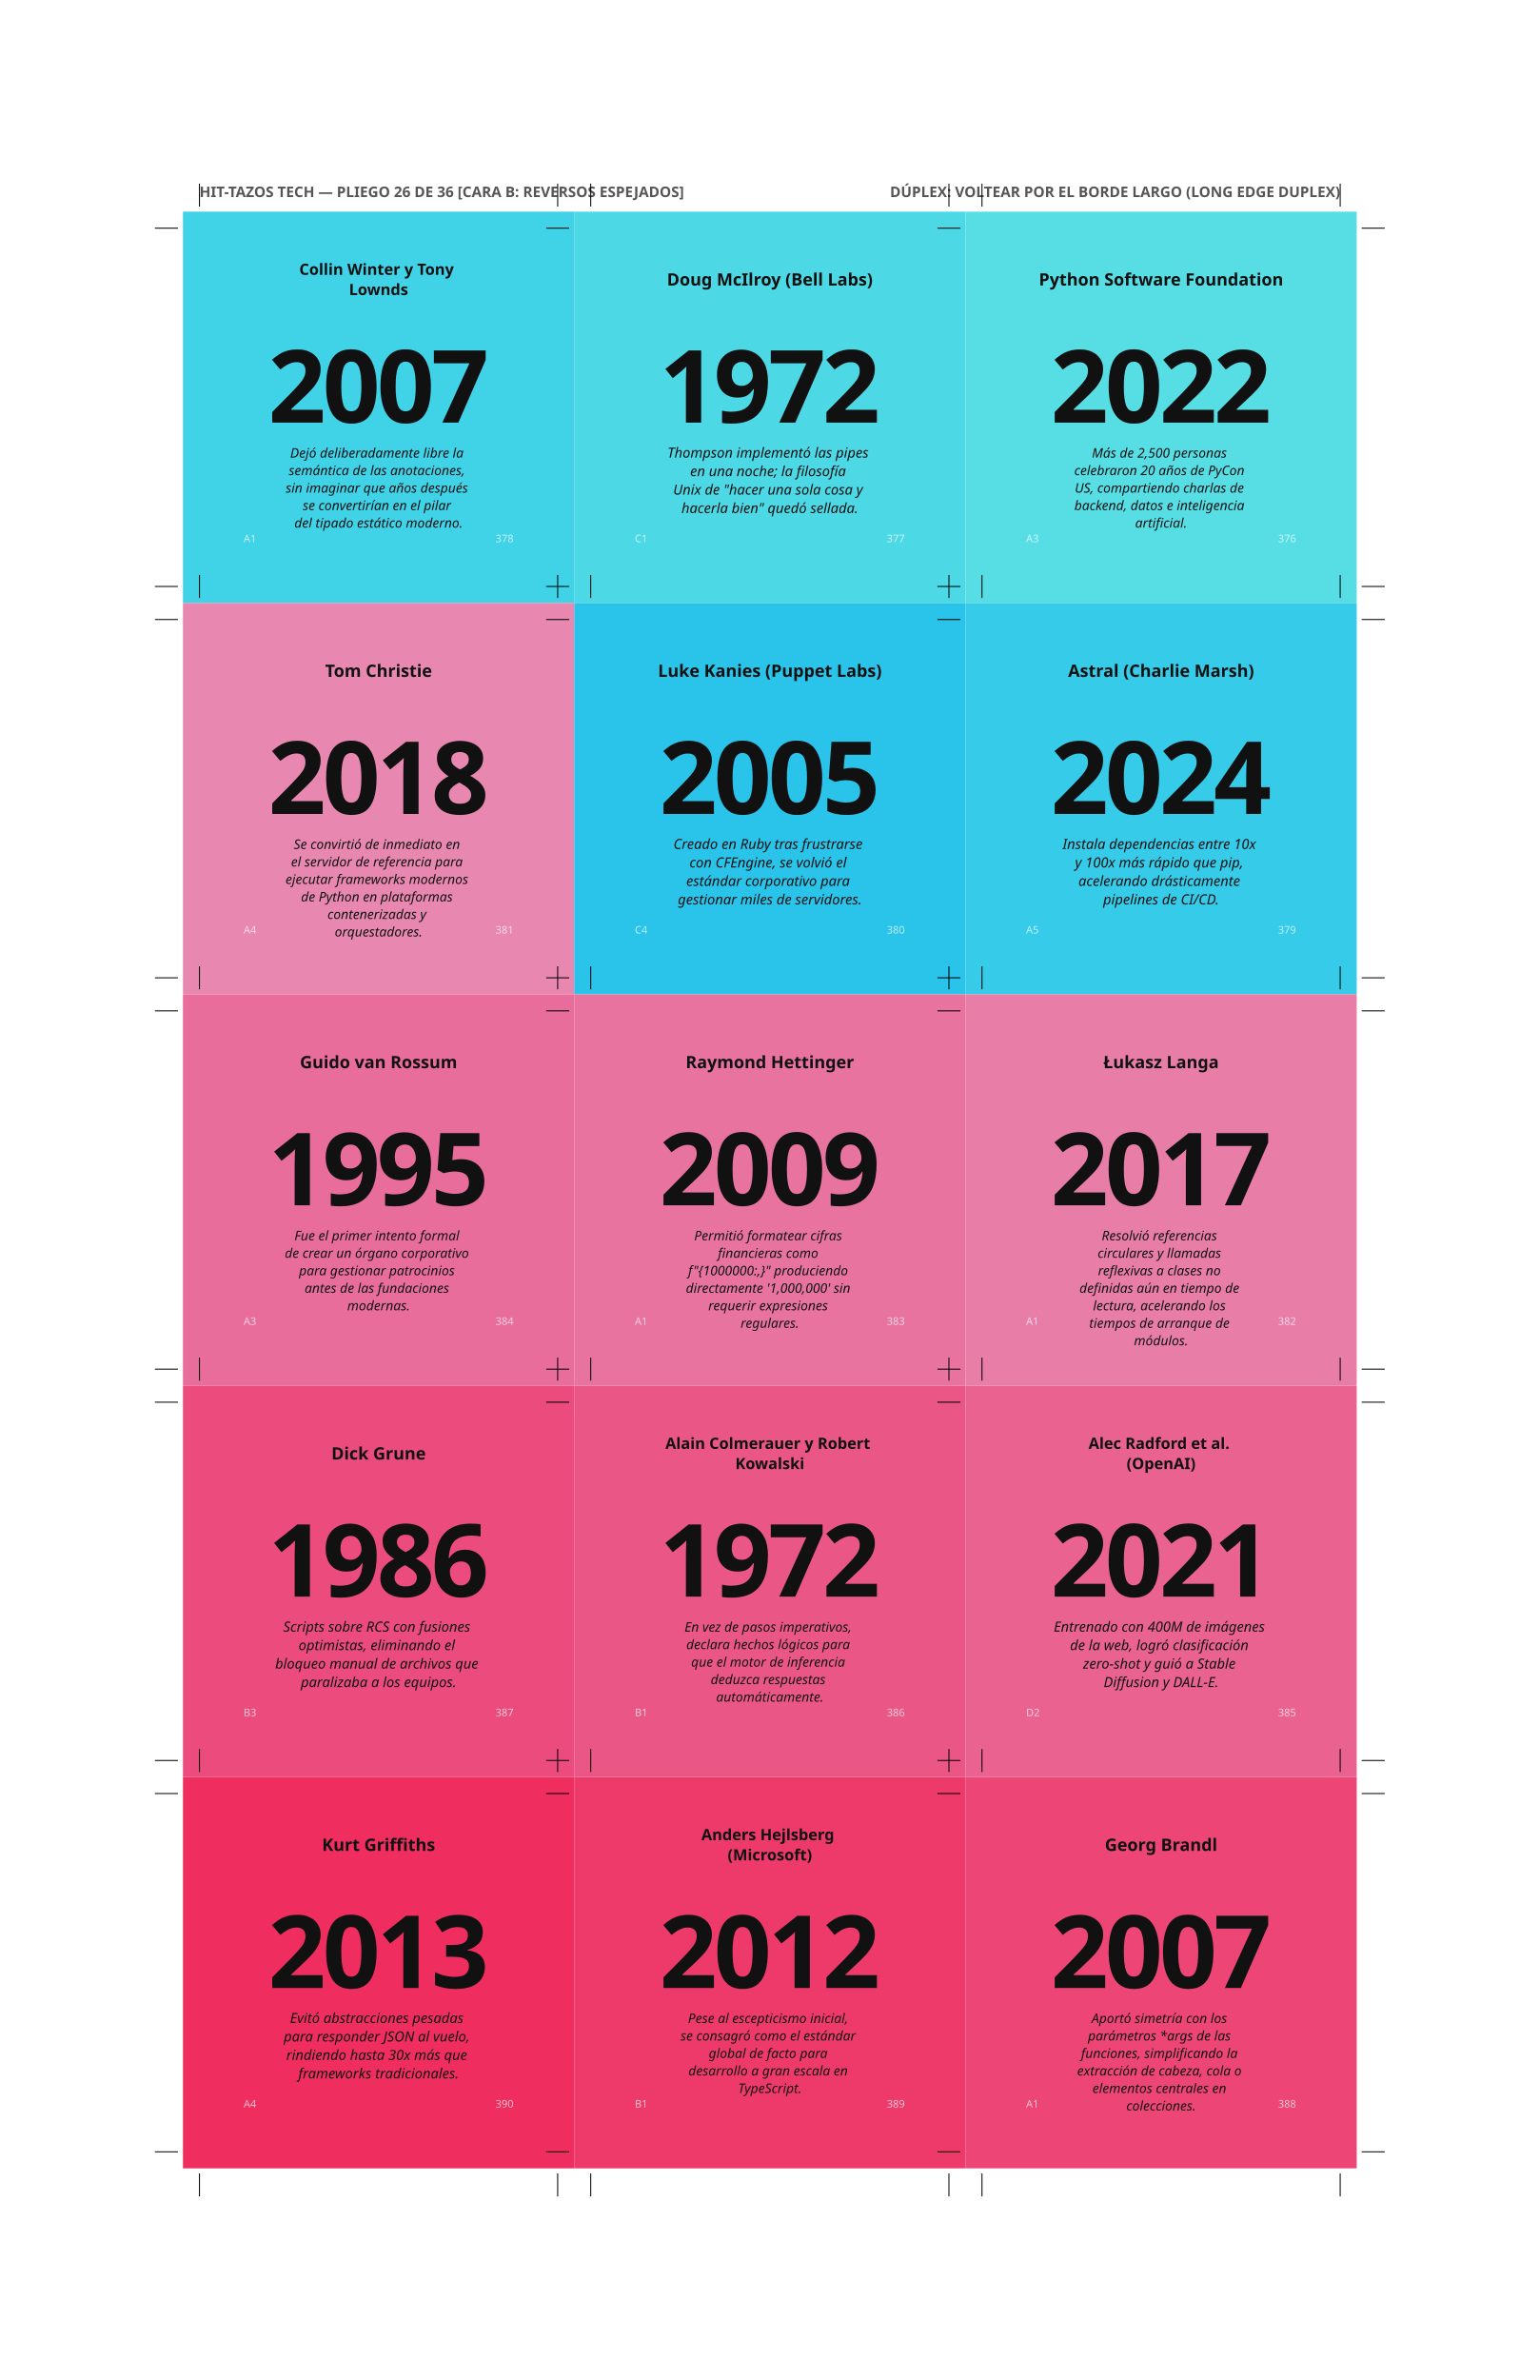
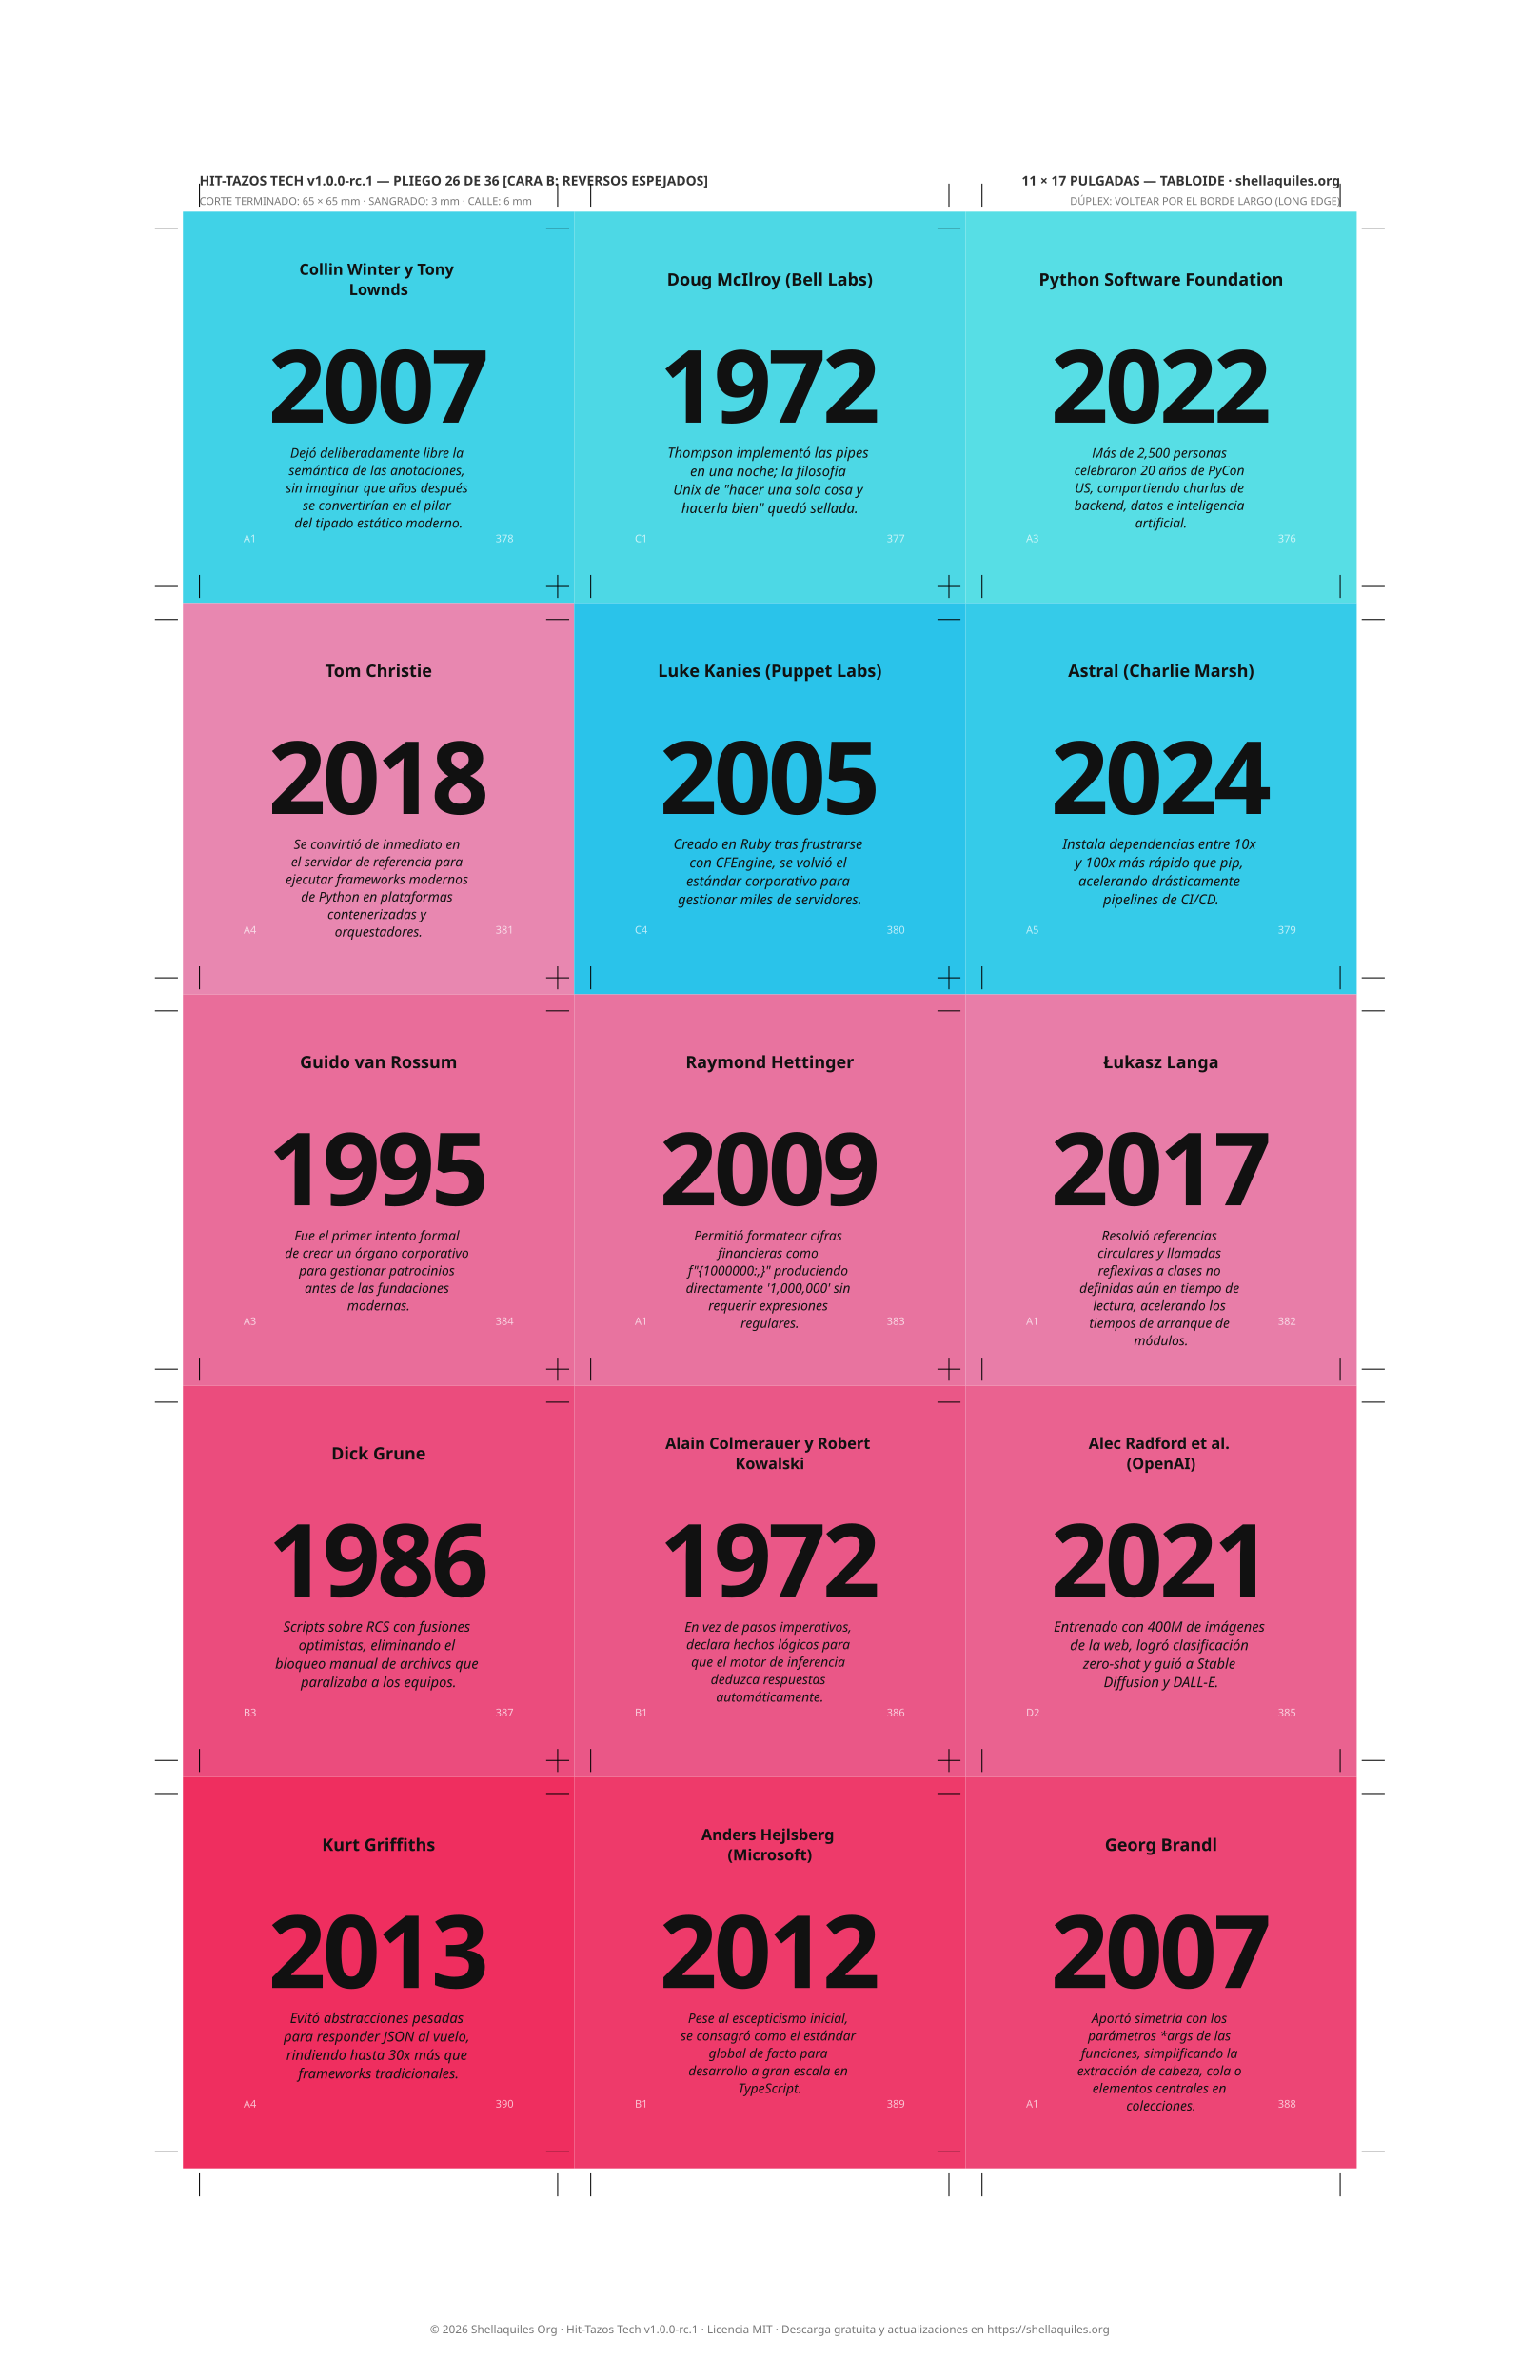
<svg xmlns="http://www.w3.org/2000/svg" width="279.4mm" height="431.8mm" viewBox="0 0 792 1224" style="background-color: #ffffff;">
  <g id="encabezado_pliego">
-     <text x="102.61" y="101.35" font-family="'Outfit', sans-serif" font-size="7.5" font-weight="700" fill="#555555">HIT-TAZOS TECH — PLIEGO 26 DE 36 [CARA B: REVERSOS ESPEJADOS]</text>
-     <text x="689.39" y="101.35" font-family="'Outfit', sans-serif" font-size="7.5" font-weight="700" fill="#555555" text-anchor="end">DÚPLEX: VOLTEAR POR EL BORDE LARGO (LONG EDGE DUPLEX)</text>
+     <text x="102.61" y="95.35" font-family="'Outfit', sans-serif" font-size="6.8" font-weight="700" fill="#333333">HIT-TAZOS TECH v1.0.0-rc.1 — PLIEGO 26 DE 36 [CARA B: REVERSOS ESPEJADOS]</text>
+     <text x="689.39" y="95.35" font-family="'Outfit', sans-serif" font-size="6.8" font-weight="700" fill="#333333" text-anchor="end">11 × 17 PULGADAS — TABLOIDE · shellaquiles.org</text>
+     <text x="102.61" y="105.35" font-family="'Outfit', sans-serif" font-size="5.4" font-weight="500" fill="#777777">CORTE TERMINADO: 65 × 65 mm · SANGRADO: 3 mm · CALLE: 6 mm</text>
+     <text x="689.39" y="105.35" font-family="'Outfit', sans-serif" font-size="5.4" font-weight="500" fill="#777777" text-anchor="end">DÚPLEX: VOLTEAR POR EL BORDE LARGO (LONG EDGE)</text>
  </g>
  <g id="tarjetas_reverso">
    <g id="carta_378_reverso">
      <g stroke="#000000" stroke-width="0.5" stroke-linecap="square">
        <line x1="79.94" y1="117.35" x2="91.28" y2="117.35" />
        <line x1="102.61" y1="94.68" x2="102.61" y2="106.02" />
        <line x1="298.20" y1="117.35" x2="309.54" y2="117.35" />
        <line x1="286.87" y1="94.68" x2="286.87" y2="106.02" />
        <line x1="79.94" y1="301.61" x2="91.28" y2="301.61" />
        <line x1="102.61" y1="312.94" x2="102.61" y2="324.28" />
        <line x1="298.20" y1="301.61" x2="309.54" y2="301.61" />
        <line x1="286.87" y1="312.94" x2="286.87" y2="324.28" />
      </g>
      <rect x="94.11" y="108.85" width="201.26" height="201.26" fill="#40d2e7" />
      <g transform="translate(102.61, 117.35)">
        <text font-family="'Outfit', sans-serif" font-size="8" font-weight="600" fill="#111111" text-anchor="middle">
          <tspan x="92.13" y="24">Collin Winter y Tony</tspan>
          <tspan x="92.13" y="34.4">Lownds</tspan>
        </text>
        <text x="92.13" y="100" font-family="'Space Grotesk', sans-serif" font-size="52" font-weight="900" letter-spacing="-1.8" fill="#111111" text-anchor="middle">2007</text>
        <text font-family="'Outfit', sans-serif" font-size="6.8" font-weight="400" font-style="italic" fill="#111111" text-anchor="middle">
          <tspan x="92.13" y="118.0">Dejó deliberadamente libre la</tspan>
          <tspan x="92.13" y="127.0">semántica de las anotaciones,</tspan>
          <tspan x="92.13" y="136.0">sin imaginar que años después</tspan>
          <tspan x="92.13" y="145.0">se convertirían en el pilar</tspan>
          <tspan x="92.13" y="154.0">del tipado estático moderno.</tspan>
        </text>
        <text x="22.68" y="161.5" font-family="'Outfit', sans-serif" font-size="5.4" font-weight="500" fill="rgba(255, 255, 255, 0.7)">A1</text>
        <text x="161.57" y="161.5" font-family="'Space Grotesk', sans-serif" font-size="5.4" font-weight="500" fill="rgba(255, 255, 255, 0.7)" text-anchor="end">378</text>
      </g>
    </g>
    <g id="carta_377_reverso">
      <g stroke="#000000" stroke-width="0.5" stroke-linecap="square">
        <line x1="281.20" y1="117.35" x2="292.54" y2="117.35" />
        <line x1="303.87" y1="94.68" x2="303.87" y2="106.02" />
        <line x1="499.46" y1="117.35" x2="510.80" y2="117.35" />
        <line x1="488.13" y1="94.68" x2="488.13" y2="106.02" />
        <line x1="281.20" y1="301.61" x2="292.54" y2="301.61" />
        <line x1="303.87" y1="312.94" x2="303.87" y2="324.28" />
        <line x1="499.46" y1="301.61" x2="510.80" y2="301.61" />
        <line x1="488.13" y1="312.94" x2="488.13" y2="324.28" />
      </g>
      <rect x="295.37" y="108.85" width="201.26" height="201.26" fill="#4dd8e5" />
      <g transform="translate(303.87, 117.35)">
        <text font-family="'Outfit', sans-serif" font-size="8.8" font-weight="600" fill="#111111" text-anchor="middle">
          <tspan x="92.13" y="29.5">Doug McIlroy (Bell Labs)</tspan>
        </text>
        <text x="92.13" y="100" font-family="'Space Grotesk', sans-serif" font-size="52" font-weight="900" letter-spacing="-1.8" fill="#111111" text-anchor="middle">1972</text>
        <text font-family="'Outfit', sans-serif" font-size="7.2" font-weight="400" font-style="italic" fill="#111111" text-anchor="middle">
          <tspan x="92.13" y="118.0">Thompson implementó las pipes</tspan>
          <tspan x="92.13" y="127.5">en una noche; la filosofía</tspan>
          <tspan x="92.13" y="137.0">Unix de "hacer una sola cosa y</tspan>
          <tspan x="92.13" y="146.5">hacerla bien" quedó sellada.</tspan>
        </text>
        <text x="22.68" y="161.5" font-family="'Outfit', sans-serif" font-size="5.4" font-weight="500" fill="rgba(255, 255, 255, 0.7)">C1</text>
        <text x="161.57" y="161.5" font-family="'Space Grotesk', sans-serif" font-size="5.4" font-weight="500" fill="rgba(255, 255, 255, 0.7)" text-anchor="end">377</text>
      </g>
    </g>
    <g id="carta_376_reverso">
      <g stroke="#000000" stroke-width="0.5" stroke-linecap="square">
        <line x1="482.46" y1="117.35" x2="493.80" y2="117.35" />
        <line x1="505.13" y1="94.68" x2="505.13" y2="106.02" />
        <line x1="700.72" y1="117.35" x2="712.06" y2="117.35" />
        <line x1="689.39" y1="94.68" x2="689.39" y2="106.02" />
        <line x1="482.46" y1="301.61" x2="493.80" y2="301.61" />
        <line x1="505.13" y1="312.94" x2="505.13" y2="324.28" />
        <line x1="700.72" y1="301.61" x2="712.06" y2="301.61" />
        <line x1="689.39" y1="312.94" x2="689.39" y2="324.28" />
      </g>
      <rect x="496.63" y="108.85" width="201.26" height="201.26" fill="#57dee5" />
      <g transform="translate(505.13, 117.35)">
        <text font-family="'Outfit', sans-serif" font-size="8.8" font-weight="600" fill="#111111" text-anchor="middle">
          <tspan x="92.13" y="29.5">Python Software Foundation</tspan>
        </text>
        <text x="92.13" y="100" font-family="'Space Grotesk', sans-serif" font-size="52" font-weight="900" letter-spacing="-1.8" fill="#111111" text-anchor="middle">2022</text>
        <text font-family="'Outfit', sans-serif" font-size="6.8" font-weight="400" font-style="italic" fill="#111111" text-anchor="middle">
          <tspan x="92.13" y="118.0">Más de 2,500 personas</tspan>
          <tspan x="92.13" y="127.0">celebraron 20 años de PyCon</tspan>
          <tspan x="92.13" y="136.0">US, compartiendo charlas de</tspan>
          <tspan x="92.13" y="145.0">backend, datos e inteligencia</tspan>
          <tspan x="92.13" y="154.0">artificial.</tspan>
        </text>
        <text x="22.68" y="161.5" font-family="'Outfit', sans-serif" font-size="5.4" font-weight="500" fill="rgba(255, 255, 255, 0.7)">A3</text>
        <text x="161.57" y="161.5" font-family="'Space Grotesk', sans-serif" font-size="5.4" font-weight="500" fill="rgba(255, 255, 255, 0.7)" text-anchor="end">376</text>
      </g>
    </g>
    <g id="carta_381_reverso">
      <g stroke="#000000" stroke-width="0.5" stroke-linecap="square">
        <line x1="79.94" y1="318.61" x2="91.28" y2="318.61" />
        <line x1="102.61" y1="295.94" x2="102.61" y2="307.28" />
        <line x1="298.20" y1="318.61" x2="309.54" y2="318.61" />
        <line x1="286.87" y1="295.94" x2="286.87" y2="307.28" />
        <line x1="79.94" y1="502.87" x2="91.28" y2="502.87" />
        <line x1="102.61" y1="514.20" x2="102.61" y2="525.54" />
        <line x1="298.20" y1="502.87" x2="309.54" y2="502.87" />
        <line x1="286.87" y1="514.20" x2="286.87" y2="525.54" />
      </g>
      <rect x="94.11" y="310.11" width="201.26" height="201.26" fill="#e887b0" />
      <g transform="translate(102.61, 318.61)">
        <text font-family="'Outfit', sans-serif" font-size="8.8" font-weight="600" fill="#111111" text-anchor="middle">
          <tspan x="92.13" y="29.5">Tom Christie</tspan>
        </text>
        <text x="92.13" y="100" font-family="'Space Grotesk', sans-serif" font-size="52" font-weight="900" letter-spacing="-1.8" fill="#111111" text-anchor="middle">2018</text>
        <text font-family="'Outfit', sans-serif" font-size="6.8" font-weight="400" font-style="italic" fill="#111111" text-anchor="middle">
          <tspan x="92.13" y="118.0">Se convirtió de inmediato en</tspan>
          <tspan x="92.13" y="127.0">el servidor de referencia para</tspan>
          <tspan x="92.13" y="136.0">ejecutar frameworks modernos</tspan>
          <tspan x="92.13" y="145.0">de Python en plataformas</tspan>
          <tspan x="92.13" y="154.0">contenerizadas y</tspan>
          <tspan x="92.13" y="163.0">orquestadores.</tspan>
        </text>
        <text x="22.68" y="161.5" font-family="'Outfit', sans-serif" font-size="5.4" font-weight="500" fill="rgba(255, 255, 255, 0.7)">A4</text>
        <text x="161.57" y="161.5" font-family="'Space Grotesk', sans-serif" font-size="5.4" font-weight="500" fill="rgba(255, 255, 255, 0.7)" text-anchor="end">381</text>
      </g>
    </g>
    <g id="carta_380_reverso">
      <g stroke="#000000" stroke-width="0.5" stroke-linecap="square">
        <line x1="281.20" y1="318.61" x2="292.54" y2="318.61" />
        <line x1="303.87" y1="295.94" x2="303.87" y2="307.28" />
        <line x1="499.46" y1="318.61" x2="510.80" y2="318.61" />
        <line x1="488.13" y1="295.94" x2="488.13" y2="307.28" />
        <line x1="281.20" y1="502.87" x2="292.54" y2="502.87" />
        <line x1="303.87" y1="514.20" x2="303.87" y2="525.54" />
        <line x1="499.46" y1="502.87" x2="510.80" y2="502.87" />
        <line x1="488.13" y1="514.20" x2="488.13" y2="525.54" />
      </g>
      <rect x="295.37" y="310.11" width="201.26" height="201.26" fill="#2ac3ea" />
      <g transform="translate(303.87, 318.61)">
        <text font-family="'Outfit', sans-serif" font-size="8.8" font-weight="600" fill="#111111" text-anchor="middle">
          <tspan x="92.13" y="29.5">Luke Kanies (Puppet Labs)</tspan>
        </text>
        <text x="92.13" y="100" font-family="'Space Grotesk', sans-serif" font-size="52" font-weight="900" letter-spacing="-1.8" fill="#111111" text-anchor="middle">2005</text>
        <text font-family="'Outfit', sans-serif" font-size="7.2" font-weight="400" font-style="italic" fill="#111111" text-anchor="middle">
          <tspan x="92.13" y="118.0">Creado en Ruby tras frustrarse</tspan>
          <tspan x="92.13" y="127.5">con CFEngine, se volvió el</tspan>
          <tspan x="92.13" y="137.0">estándar corporativo para</tspan>
          <tspan x="92.13" y="146.5">gestionar miles de servidores.</tspan>
        </text>
        <text x="22.68" y="161.5" font-family="'Outfit', sans-serif" font-size="5.4" font-weight="500" fill="rgba(255, 255, 255, 0.7)">C4</text>
        <text x="161.57" y="161.5" font-family="'Space Grotesk', sans-serif" font-size="5.4" font-weight="500" fill="rgba(255, 255, 255, 0.7)" text-anchor="end">380</text>
      </g>
    </g>
    <g id="carta_379_reverso">
      <g stroke="#000000" stroke-width="0.5" stroke-linecap="square">
        <line x1="482.46" y1="318.61" x2="493.80" y2="318.61" />
        <line x1="505.13" y1="295.94" x2="505.13" y2="307.28" />
        <line x1="700.72" y1="318.61" x2="712.06" y2="318.61" />
        <line x1="689.39" y1="295.94" x2="689.39" y2="307.28" />
        <line x1="482.46" y1="502.87" x2="493.80" y2="502.87" />
        <line x1="505.13" y1="514.20" x2="505.13" y2="525.54" />
        <line x1="700.72" y1="502.87" x2="712.06" y2="502.87" />
        <line x1="689.39" y1="514.20" x2="689.39" y2="525.54" />
      </g>
      <rect x="496.63" y="310.11" width="201.26" height="201.26" fill="#35cbe9" />
      <g transform="translate(505.13, 318.61)">
        <text font-family="'Outfit', sans-serif" font-size="8.8" font-weight="600" fill="#111111" text-anchor="middle">
          <tspan x="92.13" y="29.5">Astral (Charlie Marsh)</tspan>
        </text>
        <text x="92.13" y="100" font-family="'Space Grotesk', sans-serif" font-size="52" font-weight="900" letter-spacing="-1.8" fill="#111111" text-anchor="middle">2024</text>
        <text font-family="'Outfit', sans-serif" font-size="7.2" font-weight="400" font-style="italic" fill="#111111" text-anchor="middle">
          <tspan x="92.13" y="118.0">Instala dependencias entre 10x</tspan>
          <tspan x="92.13" y="127.5">y 100x más rápido que pip,</tspan>
          <tspan x="92.13" y="137.0">acelerando drásticamente</tspan>
          <tspan x="92.13" y="146.5">pipelines de CI/CD.</tspan>
        </text>
        <text x="22.68" y="161.5" font-family="'Outfit', sans-serif" font-size="5.4" font-weight="500" fill="rgba(255, 255, 255, 0.7)">A5</text>
        <text x="161.57" y="161.5" font-family="'Space Grotesk', sans-serif" font-size="5.4" font-weight="500" fill="rgba(255, 255, 255, 0.7)" text-anchor="end">379</text>
      </g>
    </g>
    <g id="carta_384_reverso">
      <g stroke="#000000" stroke-width="0.5" stroke-linecap="square">
        <line x1="79.94" y1="519.87" x2="91.28" y2="519.87" />
        <line x1="102.61" y1="497.20" x2="102.61" y2="508.54" />
        <line x1="298.20" y1="519.87" x2="309.54" y2="519.87" />
        <line x1="286.87" y1="497.20" x2="286.87" y2="508.54" />
        <line x1="79.94" y1="704.13" x2="91.28" y2="704.13" />
        <line x1="102.61" y1="715.46" x2="102.61" y2="726.80" />
        <line x1="298.20" y1="704.13" x2="309.54" y2="704.13" />
        <line x1="286.87" y1="715.46" x2="286.87" y2="726.80" />
      </g>
      <rect x="94.11" y="511.37" width="201.26" height="201.26" fill="#e96d9a" />
      <g transform="translate(102.61, 519.87)">
        <text font-family="'Outfit', sans-serif" font-size="8.8" font-weight="600" fill="#111111" text-anchor="middle">
          <tspan x="92.13" y="29.5">Guido van Rossum</tspan>
        </text>
        <text x="92.13" y="100" font-family="'Space Grotesk', sans-serif" font-size="52" font-weight="900" letter-spacing="-1.8" fill="#111111" text-anchor="middle">1995</text>
        <text font-family="'Outfit', sans-serif" font-size="6.8" font-weight="400" font-style="italic" fill="#111111" text-anchor="middle">
          <tspan x="92.13" y="118.0">Fue el primer intento formal</tspan>
          <tspan x="92.13" y="127.0">de crear un órgano corporativo</tspan>
          <tspan x="92.13" y="136.0">para gestionar patrocinios</tspan>
          <tspan x="92.13" y="145.0">antes de las fundaciones</tspan>
          <tspan x="92.13" y="154.0">modernas.</tspan>
        </text>
        <text x="22.68" y="161.5" font-family="'Outfit', sans-serif" font-size="5.4" font-weight="500" fill="rgba(255, 255, 255, 0.7)">A3</text>
        <text x="161.57" y="161.5" font-family="'Space Grotesk', sans-serif" font-size="5.4" font-weight="500" fill="rgba(255, 255, 255, 0.7)" text-anchor="end">384</text>
      </g>
    </g>
    <g id="carta_383_reverso">
      <g stroke="#000000" stroke-width="0.5" stroke-linecap="square">
        <line x1="281.20" y1="519.87" x2="292.54" y2="519.87" />
        <line x1="303.87" y1="497.20" x2="303.87" y2="508.54" />
        <line x1="499.46" y1="519.87" x2="510.80" y2="519.87" />
        <line x1="488.13" y1="497.20" x2="488.13" y2="508.54" />
        <line x1="281.20" y1="704.13" x2="292.54" y2="704.13" />
        <line x1="303.87" y1="715.46" x2="303.87" y2="726.80" />
        <line x1="499.46" y1="704.13" x2="510.80" y2="704.13" />
        <line x1="488.13" y1="715.46" x2="488.13" y2="726.80" />
      </g>
      <rect x="295.37" y="511.37" width="201.26" height="201.26" fill="#e8739f" />
      <g transform="translate(303.87, 519.87)">
        <text font-family="'Outfit', sans-serif" font-size="8.8" font-weight="600" fill="#111111" text-anchor="middle">
          <tspan x="92.13" y="29.5">Raymond Hettinger</tspan>
        </text>
        <text x="92.13" y="100" font-family="'Space Grotesk', sans-serif" font-size="52" font-weight="900" letter-spacing="-1.8" fill="#111111" text-anchor="middle">2009</text>
        <text font-family="'Outfit', sans-serif" font-size="6.8" font-weight="400" font-style="italic" fill="#111111" text-anchor="middle">
          <tspan x="92.13" y="118.0">Permitió formatear cifras</tspan>
          <tspan x="92.13" y="127.0">financieras como</tspan>
          <tspan x="92.13" y="136.0">f"{1000000:,}" produciendo</tspan>
          <tspan x="92.13" y="145.0">directamente '1,000,000' sin</tspan>
          <tspan x="92.13" y="154.0">requerir expresiones</tspan>
          <tspan x="92.13" y="163.0">regulares.</tspan>
        </text>
        <text x="22.68" y="161.5" font-family="'Outfit', sans-serif" font-size="5.4" font-weight="500" fill="rgba(255, 255, 255, 0.7)">A1</text>
        <text x="161.57" y="161.5" font-family="'Space Grotesk', sans-serif" font-size="5.4" font-weight="500" fill="rgba(255, 255, 255, 0.7)" text-anchor="end">383</text>
      </g>
    </g>
    <g id="carta_382_reverso">
      <g stroke="#000000" stroke-width="0.5" stroke-linecap="square">
        <line x1="482.46" y1="519.87" x2="493.80" y2="519.87" />
        <line x1="505.13" y1="497.20" x2="505.13" y2="508.54" />
        <line x1="700.72" y1="519.87" x2="712.06" y2="519.87" />
        <line x1="689.39" y1="497.20" x2="689.39" y2="508.54" />
        <line x1="482.46" y1="704.13" x2="493.80" y2="704.13" />
        <line x1="505.13" y1="715.46" x2="505.13" y2="726.80" />
        <line x1="700.72" y1="704.13" x2="712.06" y2="704.13" />
        <line x1="689.39" y1="715.46" x2="689.39" y2="726.80" />
      </g>
      <rect x="496.63" y="511.37" width="201.26" height="201.26" fill="#e87da8" />
      <g transform="translate(505.13, 519.87)">
        <text font-family="'Outfit', sans-serif" font-size="8.8" font-weight="600" fill="#111111" text-anchor="middle">
          <tspan x="92.13" y="29.5">Łukasz Langa</tspan>
        </text>
        <text x="92.13" y="100" font-family="'Space Grotesk', sans-serif" font-size="52" font-weight="900" letter-spacing="-1.8" fill="#111111" text-anchor="middle">2017</text>
        <text font-family="'Outfit', sans-serif" font-size="6.8" font-weight="400" font-style="italic" fill="#111111" text-anchor="middle">
          <tspan x="92.13" y="118.0">Resolvió referencias</tspan>
          <tspan x="92.13" y="127.0">circulares y llamadas</tspan>
          <tspan x="92.13" y="136.0">reflexivas a clases no</tspan>
          <tspan x="92.13" y="145.0">definidas aún en tiempo de</tspan>
          <tspan x="92.13" y="154.0">lectura, acelerando los</tspan>
          <tspan x="92.13" y="163.0">tiempos de arranque de</tspan>
          <tspan x="92.13" y="172.0">módulos.</tspan>
        </text>
        <text x="22.68" y="161.5" font-family="'Outfit', sans-serif" font-size="5.4" font-weight="500" fill="rgba(255, 255, 255, 0.7)">A1</text>
        <text x="161.57" y="161.5" font-family="'Space Grotesk', sans-serif" font-size="5.4" font-weight="500" fill="rgba(255, 255, 255, 0.7)" text-anchor="end">382</text>
      </g>
    </g>
    <g id="carta_387_reverso">
      <g stroke="#000000" stroke-width="0.5" stroke-linecap="square">
        <line x1="79.94" y1="721.13" x2="91.28" y2="721.13" />
        <line x1="102.61" y1="698.46" x2="102.61" y2="709.80" />
        <line x1="298.20" y1="721.13" x2="309.54" y2="721.13" />
        <line x1="286.87" y1="698.46" x2="286.87" y2="709.80" />
        <line x1="79.94" y1="905.39" x2="91.28" y2="905.39" />
        <line x1="102.61" y1="916.72" x2="102.61" y2="928.06" />
        <line x1="298.20" y1="905.39" x2="309.54" y2="905.39" />
        <line x1="286.87" y1="916.72" x2="286.87" y2="928.06" />
      </g>
      <rect x="94.11" y="712.63" width="201.26" height="201.26" fill="#eb4c7d" />
      <g transform="translate(102.61, 721.13)">
        <text font-family="'Outfit', sans-serif" font-size="8.8" font-weight="600" fill="#111111" text-anchor="middle">
          <tspan x="92.13" y="29.5">Dick Grune</tspan>
        </text>
        <text x="92.13" y="100" font-family="'Space Grotesk', sans-serif" font-size="52" font-weight="900" letter-spacing="-1.8" fill="#111111" text-anchor="middle">1986</text>
        <text font-family="'Outfit', sans-serif" font-size="7.2" font-weight="400" font-style="italic" fill="#111111" text-anchor="middle">
          <tspan x="92.13" y="118.0">Scripts sobre RCS con fusiones</tspan>
          <tspan x="92.13" y="127.5">optimistas, eliminando el</tspan>
          <tspan x="92.13" y="137.0">bloqueo manual de archivos que</tspan>
          <tspan x="92.13" y="146.5">paralizaba a los equipos.</tspan>
        </text>
        <text x="22.68" y="161.5" font-family="'Outfit', sans-serif" font-size="5.4" font-weight="500" fill="rgba(255, 255, 255, 0.7)">B3</text>
        <text x="161.57" y="161.5" font-family="'Space Grotesk', sans-serif" font-size="5.4" font-weight="500" fill="rgba(255, 255, 255, 0.7)" text-anchor="end">387</text>
      </g>
    </g>
    <g id="carta_386_reverso">
      <g stroke="#000000" stroke-width="0.5" stroke-linecap="square">
        <line x1="281.20" y1="721.13" x2="292.54" y2="721.13" />
        <line x1="303.87" y1="698.46" x2="303.87" y2="709.80" />
        <line x1="499.46" y1="721.13" x2="510.80" y2="721.13" />
        <line x1="488.13" y1="698.46" x2="488.13" y2="709.80" />
        <line x1="281.20" y1="905.39" x2="292.54" y2="905.39" />
        <line x1="303.87" y1="916.72" x2="303.87" y2="928.06" />
        <line x1="499.46" y1="905.39" x2="510.80" y2="905.39" />
        <line x1="488.13" y1="916.72" x2="488.13" y2="928.06" />
      </g>
      <rect x="295.37" y="712.63" width="201.26" height="201.26" fill="#ea5787" />
      <g transform="translate(303.87, 721.13)">
        <text font-family="'Outfit', sans-serif" font-size="8" font-weight="600" fill="#111111" text-anchor="middle">
          <tspan x="92.13" y="24">Alain Colmerauer y Robert</tspan>
          <tspan x="92.13" y="34.4">Kowalski</tspan>
        </text>
        <text x="92.13" y="100" font-family="'Space Grotesk', sans-serif" font-size="52" font-weight="900" letter-spacing="-1.8" fill="#111111" text-anchor="middle">1972</text>
        <text font-family="'Outfit', sans-serif" font-size="6.8" font-weight="400" font-style="italic" fill="#111111" text-anchor="middle">
          <tspan x="92.13" y="118.0">En vez de pasos imperativos,</tspan>
          <tspan x="92.13" y="127.0">declara hechos lógicos para</tspan>
          <tspan x="92.13" y="136.0">que el motor de inferencia</tspan>
          <tspan x="92.13" y="145.0">deduzca respuestas</tspan>
          <tspan x="92.13" y="154.0">automáticamente.</tspan>
        </text>
        <text x="22.68" y="161.5" font-family="'Outfit', sans-serif" font-size="5.4" font-weight="500" fill="rgba(255, 255, 255, 0.7)">B1</text>
        <text x="161.57" y="161.5" font-family="'Space Grotesk', sans-serif" font-size="5.4" font-weight="500" fill="rgba(255, 255, 255, 0.7)" text-anchor="end">386</text>
      </g>
    </g>
    <g id="carta_385_reverso">
      <g stroke="#000000" stroke-width="0.5" stroke-linecap="square">
        <line x1="482.46" y1="721.13" x2="493.80" y2="721.13" />
        <line x1="505.13" y1="698.46" x2="505.13" y2="709.80" />
        <line x1="700.72" y1="721.13" x2="712.06" y2="721.13" />
        <line x1="689.39" y1="698.46" x2="689.39" y2="709.80" />
        <line x1="482.46" y1="905.39" x2="493.80" y2="905.39" />
        <line x1="505.13" y1="916.72" x2="505.13" y2="928.06" />
        <line x1="700.72" y1="905.39" x2="712.06" y2="905.39" />
        <line x1="689.39" y1="916.72" x2="689.39" y2="928.06" />
      </g>
      <rect x="496.63" y="712.63" width="201.26" height="201.26" fill="#ea6290" />
      <g transform="translate(505.13, 721.13)">
        <text font-family="'Outfit', sans-serif" font-size="8" font-weight="600" fill="#111111" text-anchor="middle">
          <tspan x="92.13" y="24">Alec Radford et al.</tspan>
          <tspan x="92.13" y="34.4">(OpenAI)</tspan>
        </text>
        <text x="92.13" y="100" font-family="'Space Grotesk', sans-serif" font-size="52" font-weight="900" letter-spacing="-1.8" fill="#111111" text-anchor="middle">2021</text>
        <text font-family="'Outfit', sans-serif" font-size="7.2" font-weight="400" font-style="italic" fill="#111111" text-anchor="middle">
          <tspan x="92.13" y="118.0">Entrenado con 400M de imágenes</tspan>
          <tspan x="92.13" y="127.5">de la web, logró clasificación</tspan>
          <tspan x="92.13" y="137.0">zero-shot y guió a Stable</tspan>
          <tspan x="92.13" y="146.5">Diffusion y DALL-E.</tspan>
        </text>
        <text x="22.68" y="161.5" font-family="'Outfit', sans-serif" font-size="5.4" font-weight="500" fill="rgba(255, 255, 255, 0.7)">D2</text>
        <text x="161.57" y="161.5" font-family="'Space Grotesk', sans-serif" font-size="5.4" font-weight="500" fill="rgba(255, 255, 255, 0.7)" text-anchor="end">385</text>
      </g>
    </g>
    <g id="carta_390_reverso">
      <g stroke="#000000" stroke-width="0.5" stroke-linecap="square">
        <line x1="79.94" y1="922.39" x2="91.28" y2="922.39" />
        <line x1="102.61" y1="899.72" x2="102.61" y2="911.06" />
        <line x1="298.20" y1="922.39" x2="309.54" y2="922.39" />
        <line x1="286.87" y1="899.72" x2="286.87" y2="911.06" />
        <line x1="79.94" y1="1106.65" x2="91.28" y2="1106.65" />
        <line x1="102.61" y1="1117.98" x2="102.61" y2="1129.32" />
        <line x1="298.20" y1="1106.65" x2="309.54" y2="1106.65" />
        <line x1="286.87" y1="1117.98" x2="286.87" y2="1129.32" />
      </g>
      <rect x="94.11" y="913.89" width="201.26" height="201.26" fill="#ef2e5f" />
      <g transform="translate(102.61, 922.39)">
        <text font-family="'Outfit', sans-serif" font-size="8.8" font-weight="600" fill="#111111" text-anchor="middle">
          <tspan x="92.13" y="29.5">Kurt Griffiths</tspan>
        </text>
        <text x="92.13" y="100" font-family="'Space Grotesk', sans-serif" font-size="52" font-weight="900" letter-spacing="-1.8" fill="#111111" text-anchor="middle">2013</text>
        <text font-family="'Outfit', sans-serif" font-size="7.2" font-weight="400" font-style="italic" fill="#111111" text-anchor="middle">
          <tspan x="92.13" y="118.0">Evitó abstracciones pesadas</tspan>
          <tspan x="92.13" y="127.5">para responder JSON al vuelo,</tspan>
          <tspan x="92.13" y="137.0">rindiendo hasta 30x más que</tspan>
          <tspan x="92.13" y="146.5">frameworks tradicionales.</tspan>
        </text>
        <text x="22.68" y="161.5" font-family="'Outfit', sans-serif" font-size="5.4" font-weight="500" fill="rgba(255, 255, 255, 0.7)">A4</text>
        <text x="161.57" y="161.5" font-family="'Space Grotesk', sans-serif" font-size="5.4" font-weight="500" fill="rgba(255, 255, 255, 0.7)" text-anchor="end">390</text>
      </g>
    </g>
    <g id="carta_389_reverso">
      <g stroke="#000000" stroke-width="0.5" stroke-linecap="square">
        <line x1="281.20" y1="922.39" x2="292.54" y2="922.39" />
        <line x1="303.87" y1="899.72" x2="303.87" y2="911.06" />
        <line x1="499.46" y1="922.39" x2="510.80" y2="922.39" />
        <line x1="488.13" y1="899.72" x2="488.13" y2="911.06" />
        <line x1="281.20" y1="1106.65" x2="292.54" y2="1106.65" />
        <line x1="303.87" y1="1117.98" x2="303.87" y2="1129.32" />
        <line x1="499.46" y1="1106.65" x2="510.80" y2="1106.65" />
        <line x1="488.13" y1="1117.98" x2="488.13" y2="1129.32" />
      </g>
      <rect x="295.37" y="913.89" width="201.26" height="201.26" fill="#ee3a6a" />
      <g transform="translate(303.87, 922.39)">
        <text font-family="'Outfit', sans-serif" font-size="8" font-weight="600" fill="#111111" text-anchor="middle">
          <tspan x="92.13" y="24">Anders Hejlsberg</tspan>
          <tspan x="92.13" y="34.4">(Microsoft)</tspan>
        </text>
        <text x="92.13" y="100" font-family="'Space Grotesk', sans-serif" font-size="52" font-weight="900" letter-spacing="-1.8" fill="#111111" text-anchor="middle">2012</text>
        <text font-family="'Outfit', sans-serif" font-size="6.8" font-weight="400" font-style="italic" fill="#111111" text-anchor="middle">
          <tspan x="92.13" y="118.0">Pese al escepticismo inicial,</tspan>
          <tspan x="92.13" y="127.0">se consagró como el estándar</tspan>
          <tspan x="92.13" y="136.0">global de facto para</tspan>
          <tspan x="92.13" y="145.0">desarrollo a gran escala en</tspan>
          <tspan x="92.13" y="154.0">TypeScript.</tspan>
        </text>
        <text x="22.68" y="161.5" font-family="'Outfit', sans-serif" font-size="5.4" font-weight="500" fill="rgba(255, 255, 255, 0.7)">B1</text>
        <text x="161.57" y="161.5" font-family="'Space Grotesk', sans-serif" font-size="5.4" font-weight="500" fill="rgba(255, 255, 255, 0.7)" text-anchor="end">389</text>
      </g>
    </g>
    <g id="carta_388_reverso">
      <g stroke="#000000" stroke-width="0.5" stroke-linecap="square">
        <line x1="482.46" y1="922.39" x2="493.80" y2="922.39" />
        <line x1="505.13" y1="899.72" x2="505.13" y2="911.06" />
        <line x1="700.72" y1="922.39" x2="712.06" y2="922.39" />
        <line x1="689.39" y1="899.72" x2="689.39" y2="911.06" />
        <line x1="482.46" y1="1106.65" x2="493.80" y2="1106.65" />
        <line x1="505.13" y1="1117.98" x2="505.13" y2="1129.32" />
        <line x1="700.72" y1="1106.65" x2="712.06" y2="1106.65" />
        <line x1="689.39" y1="1117.98" x2="689.39" y2="1129.32" />
      </g>
      <rect x="496.63" y="913.89" width="201.26" height="201.26" fill="#ed4575" />
      <g transform="translate(505.13, 922.39)">
        <text font-family="'Outfit', sans-serif" font-size="8.8" font-weight="600" fill="#111111" text-anchor="middle">
          <tspan x="92.13" y="29.5">Georg Brandl</tspan>
        </text>
        <text x="92.13" y="100" font-family="'Space Grotesk', sans-serif" font-size="52" font-weight="900" letter-spacing="-1.8" fill="#111111" text-anchor="middle">2007</text>
        <text font-family="'Outfit', sans-serif" font-size="6.8" font-weight="400" font-style="italic" fill="#111111" text-anchor="middle">
          <tspan x="92.13" y="118.0">Aportó simetría con los</tspan>
          <tspan x="92.13" y="127.0">parámetros *args de las</tspan>
          <tspan x="92.13" y="136.0">funciones, simplificando la</tspan>
          <tspan x="92.13" y="145.0">extracción de cabeza, cola o</tspan>
          <tspan x="92.13" y="154.0">elementos centrales en</tspan>
          <tspan x="92.13" y="163.0">colecciones.</tspan>
        </text>
        <text x="22.68" y="161.5" font-family="'Outfit', sans-serif" font-size="5.4" font-weight="500" fill="rgba(255, 255, 255, 0.7)">A1</text>
        <text x="161.57" y="161.5" font-family="'Space Grotesk', sans-serif" font-size="5.4" font-weight="500" fill="rgba(255, 255, 255, 0.7)" text-anchor="end">388</text>
      </g>
    </g>
  </g>
+   <g id="pie_pliego">
+     <text x="396.00" y="1200.00" font-family="'Outfit', sans-serif" font-size="5.8" font-weight="500" fill="#777777" text-anchor="middle">© 2026 Shellaquiles Org · Hit-Tazos Tech v1.0.0-rc.1 · Licencia MIT · Descarga gratuita y actualizaciones en https://shellaquiles.org</text>
+   </g>
</svg>
